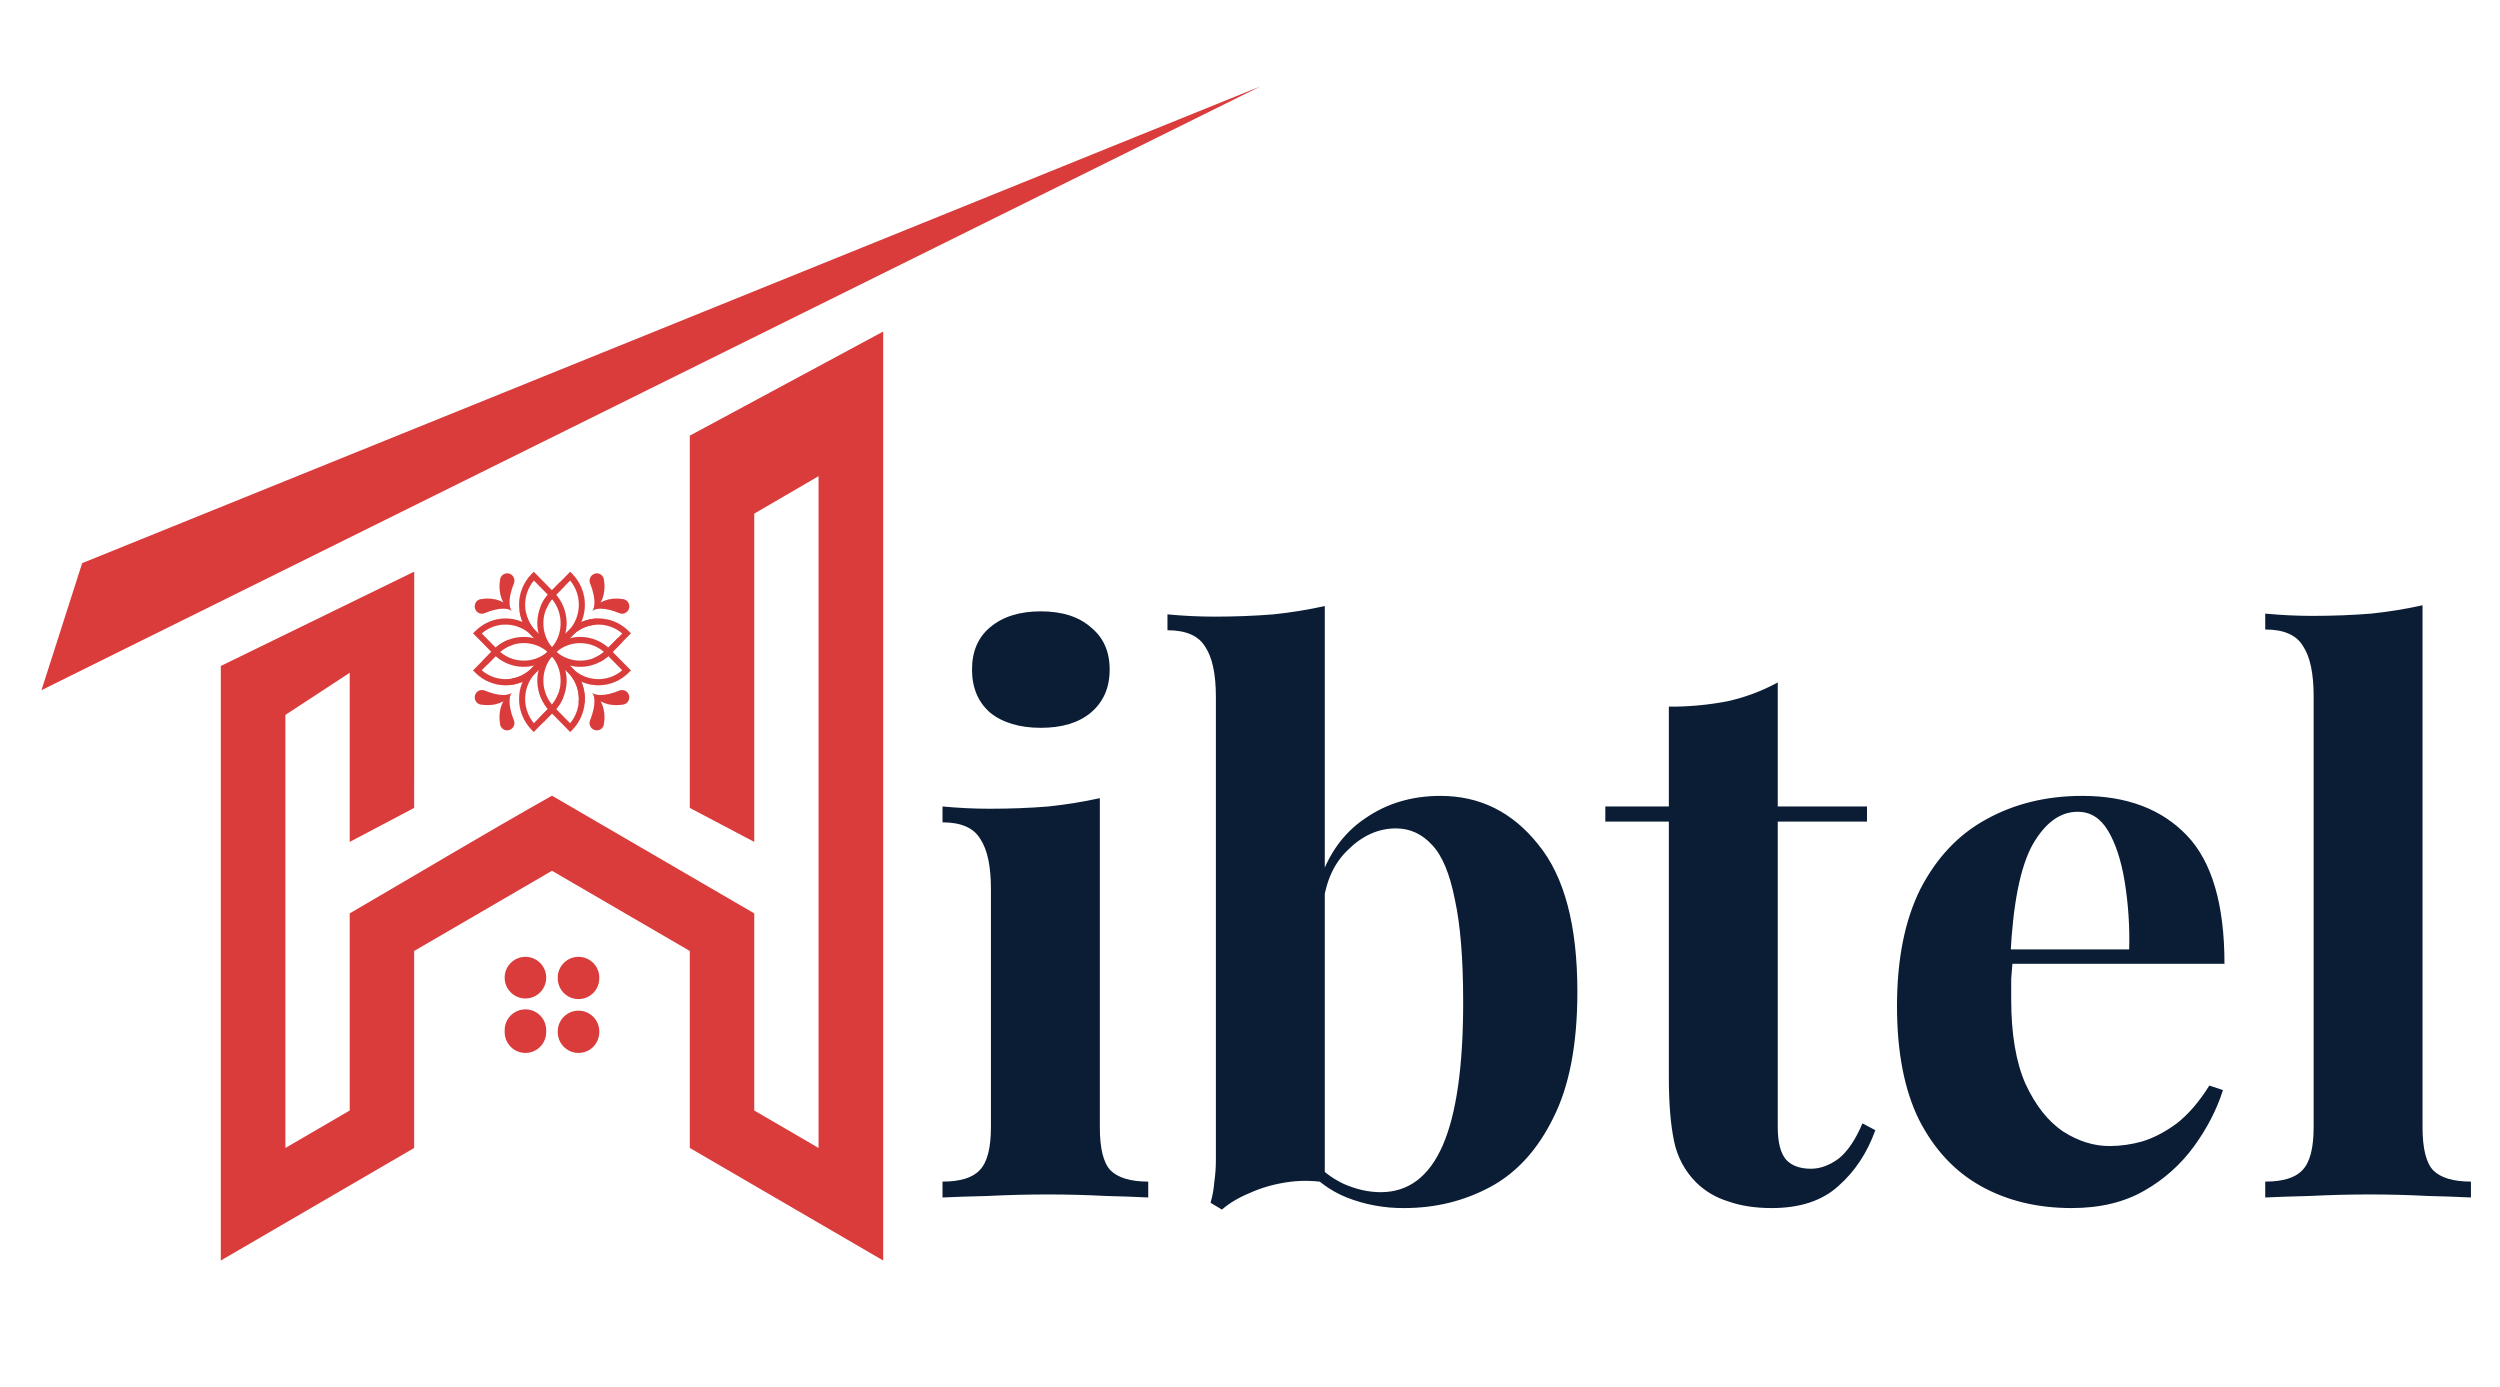
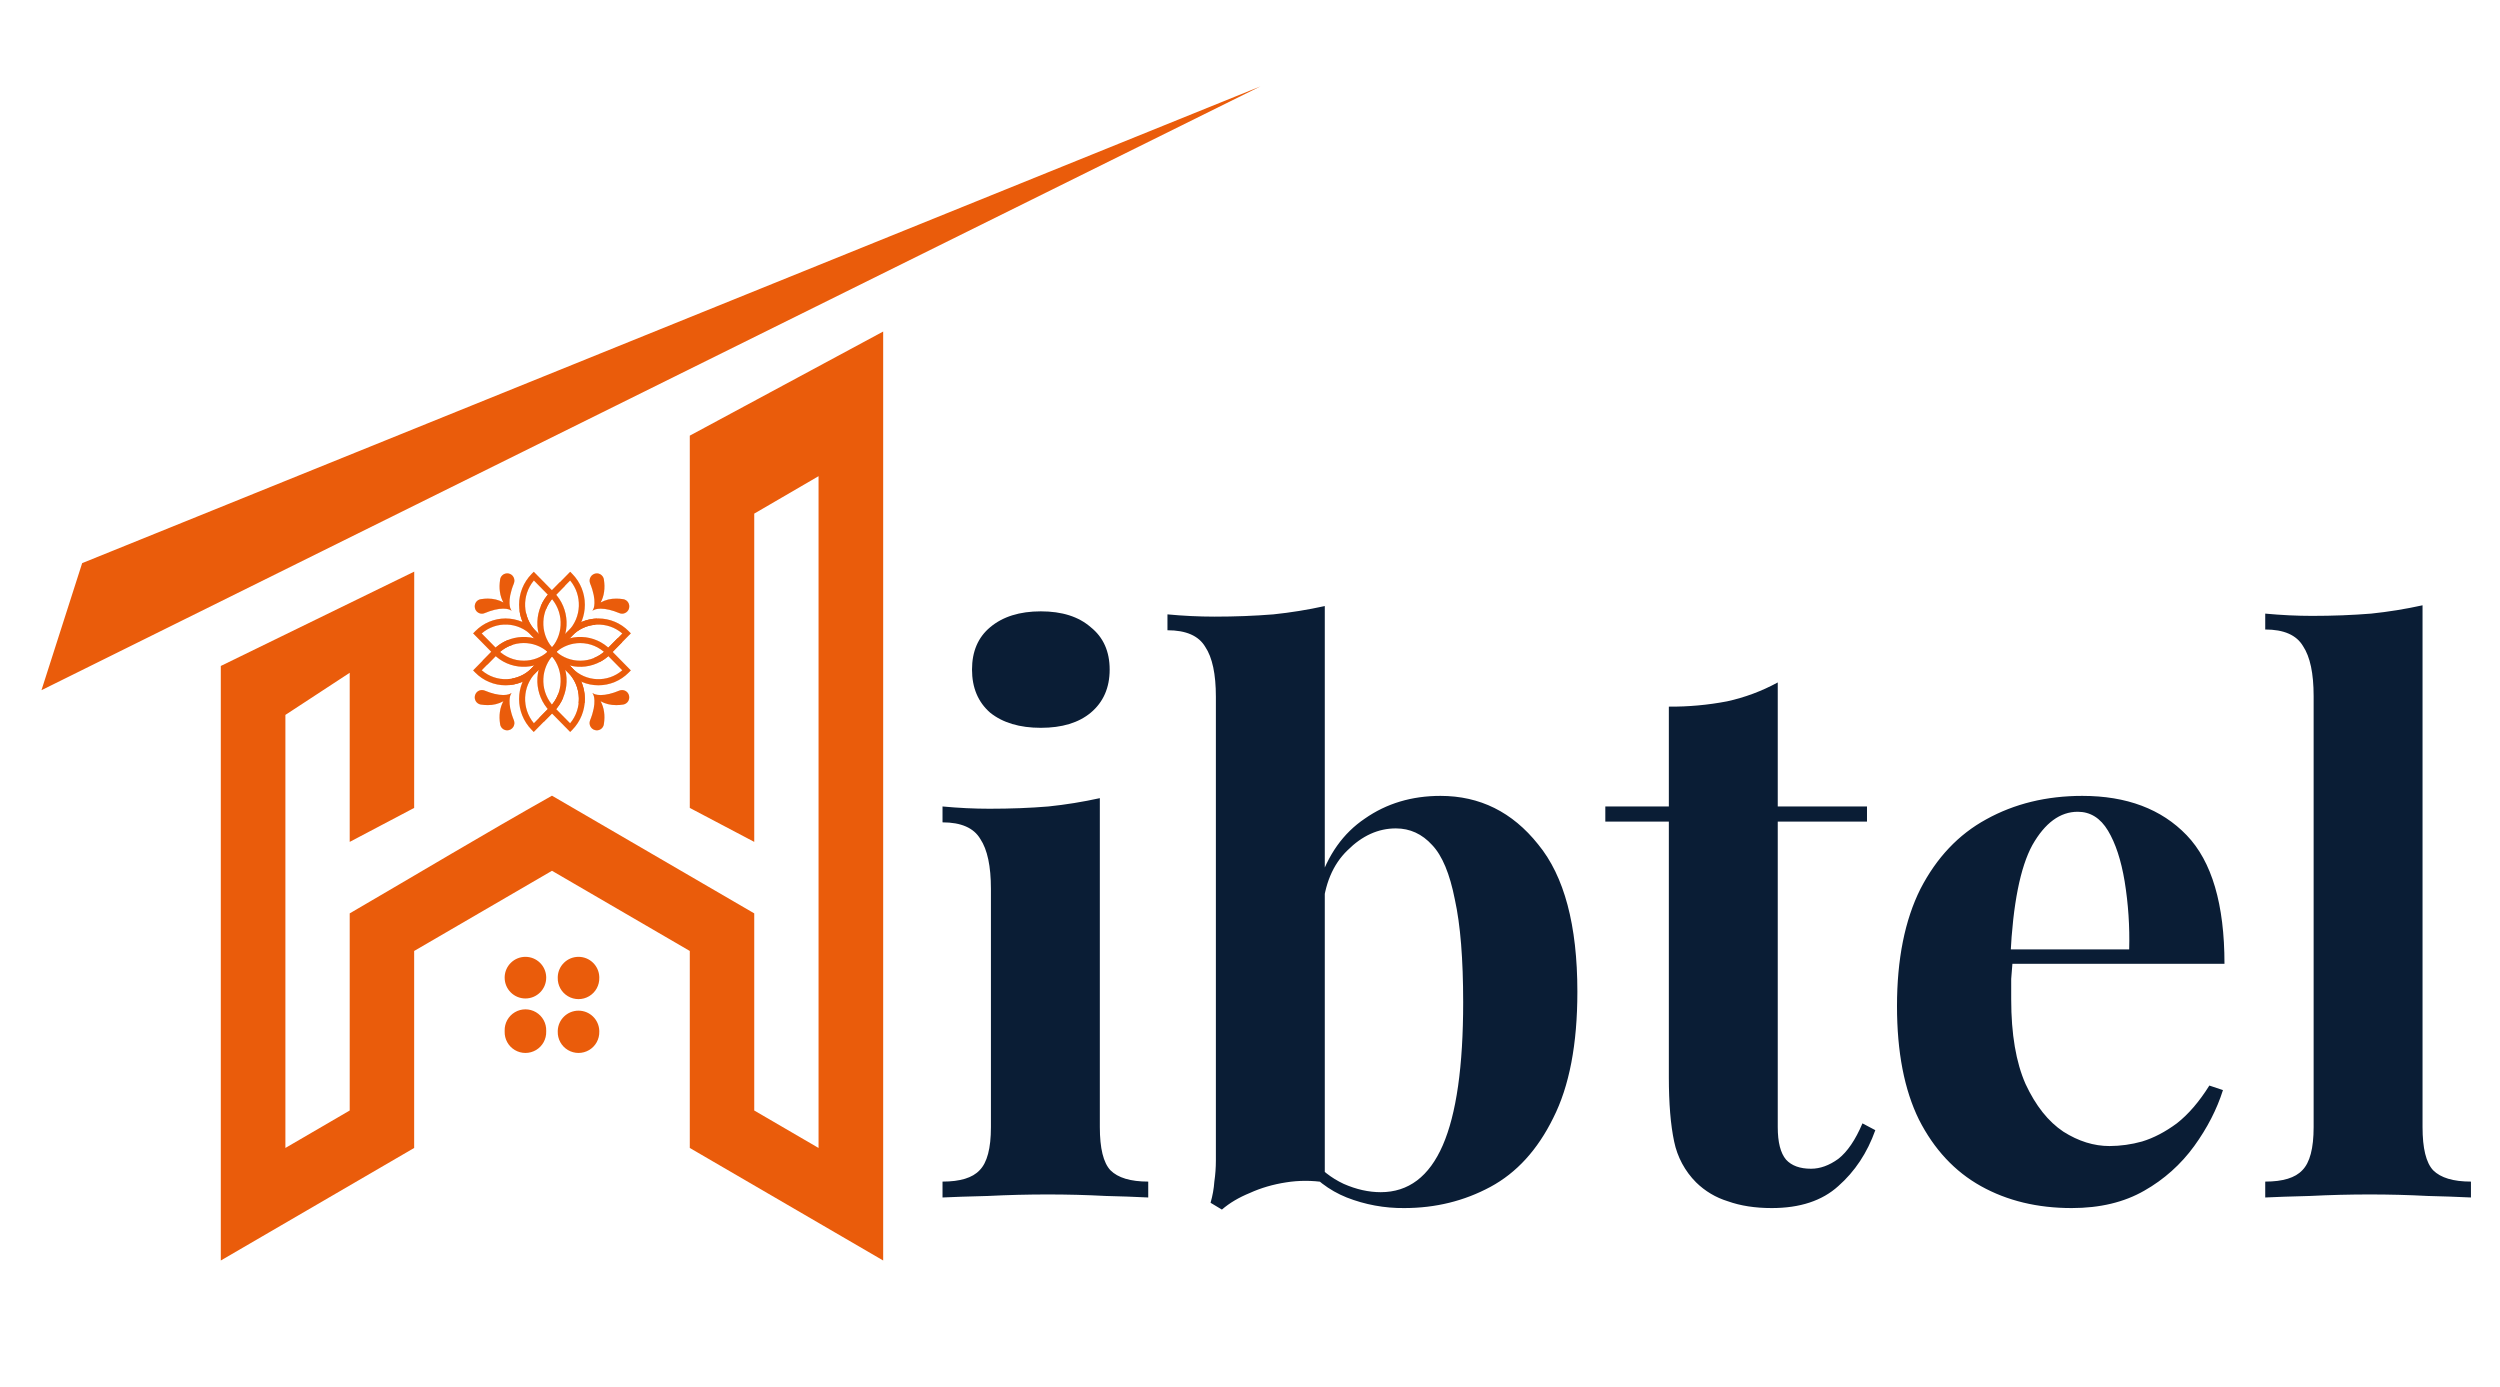
<svg xmlns="http://www.w3.org/2000/svg" width="119" height="66" viewBox="0 0 119 66" fill="none">
-   <path d="M32.834 20.737l9.205-4.956V60c-3.069-1.787-6.137-3.57-9.205-5.357v-9.377l-6.56-3.817-6.56 3.817v9.377c-3.068 1.786-6.136 3.57-9.204 5.357V31.7l9.207-4.491c0 4.316-.003 6.931-.003 11.248l-3.068 1.617v-8.05l-3.061 2.005v20.614l3.061-1.783v-9.383c3.274-1.905 6.378-3.771 9.628-5.602l9.628 5.602v9.383l3.061 1.783V22.666l-3.061 1.782v15.626l-3.068-1.617c0-4.317.002-13.404 0-17.72z" fill="#DA3C3C" />
-   <path d="M24.022 46.503a.989.989 0 011.977 0v.036a.988.988 0 11-1.977 0v-.036zm2.527 2.562a.989.989 0 011.977 0v.035a.989.989 0 11-1.977 0v-.035zm-2.527 0a.989.989 0 111.977 0v.035a.989.989 0 11-1.977 0v-.035zm2.527-2.562a.989.989 0 011.977 0v.035a.989.989 0 11-1.977 0v-.035zM3.911 26.805L60 4.11 1.974 32.853l1.937-6.048zm26.016 3.241a2.02 2.02 0 00-2.886 0l-.773.784a2.011 2.011 0 00-2.78.097l-.967.983.1.103a2.02 2.02 0 002.887 0l.772-.784a2.011 2.011 0 002.78-.097l.968-.984-.101-.102zm-4.62 1.762c-.65.66-1.69.694-2.379.097l.762-.774a1.733 1.733 0 011.243-.523c.42 0 .82.15 1.137.424l-.763.776zm3.553-.88a1.733 1.733 0 01-1.243.522c-.421 0-.82-.15-1.138-.424l.763-.774a1.738 1.738 0 012.38-.097l-.762.772z" fill="#DA3C3C" />
-   <path opacity=".3" d="M24.933 30.587c-.476 0-.922.188-1.258.529l-.78.791.018.016a1.762 1.762 0 002.41-.099l.779-.792-.018-.015a1.755 1.755 0 00-1.151-.43zm.374 1.22c-.65.662-1.69.695-2.379.098l.762-.774a1.733 1.733 0 011.243-.523c.42 0 .82.15 1.137.424l-.763.776zm3.178-2.1c-.476 0-.922.186-1.258.527l-.78.792.018.015a1.762 1.762 0 002.41-.1l.78-.791-.018-.016a1.767 1.767 0 00-1.152-.428zm.375 1.22a1.733 1.733 0 01-1.243.523c-.421 0-.82-.15-1.138-.424l.763-.774a1.738 1.738 0 012.38-.097l-.762.772zm1.067-.881a2.02 2.02 0 00-2.886 0l-.773.784a2.011 2.011 0 00-2.78.097l-.967.983.1.103a2.02 2.02 0 002.887 0l.772-.784a2.011 2.011 0 002.78-.097l.968-.984-.101-.102zm-.882 1.07a1.991 1.991 0 01-2.751.096l-.015-.014-.786.798a1.99 1.99 0 01-1.428.6 1.99 1.99 0 01-1.428-.6l-.085-.086.953-.967a1.991 1.991 0 012.75-.096l.016.014.786-.798c.38-.387.888-.6 1.428-.6.54 0 1.047.213 1.428.6l.084.085-.952.968z" fill="#DA3C3C" />
-   <path d="M29.613 30.57a.613.613 0 00-.215-.19l-.538.547c-.17.173-.371.307-.59.395a.734.734 0 00.272.19c.189-.096.364-.223.518-.38l.553-.562zm-3.505.831a.514.514 0 00-.07-.335l-.73.741c-.263.267-.589.43-.93.491-.035.1-.064.203-.089.305a2.02 2.02 0 001.219-.592l.6-.61zm-3.134.049c.068.068.143.127.225.18l.491-.499a1.75 1.75 0 01.73-.446 1.132 1.132 0 00-.232-.223 2.03 2.03 0 00-.698.464l-.516.524zm4.068-1.404l-.395.4c.08.046.19.05.286.04l.091-.015.218-.221a1.73 1.73 0 011.086-.513l.099-.294a2.02 2.02 0 00-1.385.603z" fill="#DA3C3C" />
-   <path d="M27.242 27.32l-.1-.103-.968.983a2.097 2.097 0 00-.096 2.823l-.772.785a2.097 2.097 0 000 2.93l.1.103.968-.982c.762-.774.793-2.01.096-2.824l.772-.784a2.097 2.097 0 000-2.931zm-1.068 6.334l-.762.773a1.807 1.807 0 01.096-2.416l.762-.774c.588.7.555 1.756-.096 2.417zm.105-2.833a1.805 1.805 0 01.097-2.416l.762-.774c.586.7.555 1.755-.098 2.416l-.761.774z" fill="#DA3C3C" />
-   <path opacity=".3" d="M26.272 31.204l-.78.792a1.835 1.835 0 00-.097 2.447l.016.018.78-.792c.65-.661.693-1.736.096-2.447l-.015-.018zm-.098 2.45l-.762.773a1.807 1.807 0 01.096-2.416l.762-.774c.588.7.555 1.756-.096 2.417zm.98-6.038l-.015-.018-.78.792a1.835 1.835 0 00-.097 2.446l.015.018.78-.791c.65-.661.694-1.736.097-2.447zm-.112 2.43l-.762.774a1.805 1.805 0 01.097-2.416l.762-.774c.585.7.554 1.755-.097 2.416zm.2-2.726l-.1-.103-.968.983a2.097 2.097 0 00-.096 2.823l-.772.785a2.097 2.097 0 000 2.93l.1.103.968-.982c.762-.774.793-2.01.096-2.824l.772-.784a2.097 2.097 0 000-2.931zm-.8 3.714l.013.015a2.077 2.077 0 01-.095 2.793l-.952.967-.084-.086c-.788-.8-.788-2.1 0-2.899l.785-.798-.013-.015a2.078 2.078 0 01.094-2.793l.953-.967.084.085c.787.8.787 2.1 0 2.9l-.786.798z" fill="#DA3C3C" />
-   <path d="M26.797 33.232a.742.742 0 00-.217-.225 1.77 1.77 0 01-.405.646l-.496.504a.6.6 0 00.214.193l.484-.492c.182-.187.32-.4.42-.626zm-1.053-4.384c.019.015.035.033.055.047.058.047.119.089.183.126.086-.225.216-.437.395-.619l.505-.512a.838.838 0 00-.234-.172l-.472.48a2.057 2.057 0 00-.432.65z" fill="#DA3C3C" />
-   <path d="M27.242 31.808l-.772-.785a2.097 2.097 0 00-.096-2.823l-.967-.983-.101.103a2.097 2.097 0 000 2.931l.772.784a2.097 2.097 0 00.096 2.824l.967.982.101-.102a2.097 2.097 0 000-2.931zm-1.83-4.178l.762.774c.65.66.684 1.716.097 2.416l-.762-.774a1.805 1.805 0 01-.097-2.416zm1.726 6.799l-.762-.774a1.807 1.807 0 01-.098-2.416l.763.774c.652.66.683 1.715.097 2.416z" fill="#DA3C3C" />
-   <path opacity=".3" d="M26.287 30.835a1.838 1.838 0 00-.097-2.447l-.78-.792-.015.018a1.838 1.838 0 00.098 2.447l.78.792.014-.018zm-.78-.789a1.805 1.805 0 01-.095-2.416l.762.774c.65.66.684 1.716.097 2.416l-.763-.774zm1.735 1.762l-.772-.785a2.097 2.097 0 00-.096-2.823l-.967-.983-.101.103a2.097 2.097 0 000 2.931l.772.784a2.097 2.097 0 00.096 2.824l.967.982.101-.102a2.097 2.097 0 000-2.931zm-.015 2.914l-.084.086-.953-.967a2.079 2.079 0 01-.094-2.793l.014-.016-.786-.798c-.788-.8-.788-2.1 0-2.899l.084-.086.952.968c.746.757.788 1.984.095 2.792l-.014.016.786.798c.787.8.787 2.1 0 2.899zm-.17-2.726l-.78-.792-.015.018a1.838 1.838 0 00.097 2.447l.78.792.015-.018a1.835 1.835 0 00-.097-2.447zm.08 2.433l-.761-.774a1.807 1.807 0 01-.098-2.416l.763.774c.652.66.683 1.715.097 2.416z" fill="#DA3C3C" />
-   <path d="M27.242 31.808l-.224-.228a.488.488 0 00-.249.155l.273.276c.39.396.556.934.502 1.452a.518.518 0 00.286-.01 2.086 2.086 0 00-.588-1.645zm-1.935-1.558l.427.434c.1-.022-.056-.465-.056-.465l-.17-.173a1.78 1.78 0 01-.472-.874 2.4 2.4 0 00-.307-.116c.057.438.249.86.578 1.195z" fill="#DA3C3C" />
-   <path d="M29.06 30.927a2.011 2.011 0 00-2.78-.097l-.772-.784a2.02 2.02 0 00-2.886 0l-.101.102.967.983a2.011 2.011 0 002.78.098l.773.784a2.02 2.02 0 002.886 0l.1-.103-.967-.983zm-4.127.522c-.47 0-.911-.186-1.243-.523l-.762-.774a1.739 1.739 0 012.38.098l.762.773a1.72 1.72 0 01-1.137.426zm2.31.358l-.764-.773a1.73 1.73 0 011.138-.424c.47 0 .91.185 1.242.522l.762.774a1.739 1.739 0 01-2.379-.098z" fill="#DA3C3C" />
-   <path opacity=".3" d="M29.06 30.927a2.011 2.011 0 00-2.78-.097l-.772-.784a2.02 2.02 0 00-2.886 0l-.101.102.967.983a2.011 2.011 0 002.78.098l.773.784a2.02 2.02 0 002.886 0l.1-.103-.967-.983zm.852 1.069c-.381.387-.889.6-1.428.6a1.99 1.99 0 01-1.428-.6l-.786-.798-.015.014a1.996 1.996 0 01-2.752-.096l-.952-.968.085-.085c.38-.387.887-.6 1.427-.6s1.047.213 1.428.6l.786.798.015-.014a1.996 1.996 0 012.752.096l.952.967-.084.086zm-5.847-2.29a1.76 1.76 0 00-1.152.43l-.018.015.78.792a1.762 1.762 0 002.41.1l.017-.016-.78-.791a1.754 1.754 0 00-1.257-.53zm.868 1.743c-.47 0-.911-.186-1.243-.523l-.762-.774a1.739 1.739 0 012.38.098l.762.773a1.72 1.72 0 01-1.137.426zm2.684-.862c-.423 0-.831.152-1.152.429l-.017.015.78.792a1.762 1.762 0 002.41.099l.016-.016-.78-.792a1.752 1.752 0 00-1.257-.527zm-.375 1.22l-.763-.773a1.73 1.73 0 011.138-.424c.47 0 .91.185 1.242.522l.762.774a1.739 1.739 0 01-2.379-.098z" fill="#DA3C3C" />
-   <path d="M24.143 34.764a.341.341 0 01-.337-.292c-.064-.419-.012-.787.155-1.094a1.496 1.496 0 01-.745.184c-.108 0-.216-.008-.33-.026a.342.342 0 01-.232-.151.353.353 0 01-.045-.279.342.342 0 01.46-.235c.336.14.635.212.886.212.222 0 .324-.058.325-.058l.072-.043-.041.073c-.003.004-.2.367.15 1.231a.348.348 0 01-.318.478zm4.264 0a.346.346 0 01-.318-.477c.35-.865.152-1.228.15-1.23l-.042-.074.072.043c.001 0 .102.059.326.059.25 0 .55-.072.886-.213a.341.341 0 01.46.236.359.359 0 01-.046.278.342.342 0 01-.23.15 2.143 2.143 0 01-.331.028c-.278 0-.527-.062-.746-.185.168.308.22.675.155 1.094a.338.338 0 01-.336.291zm1.204-5.553a.345.345 0 01-.128-.026c-.337-.14-.636-.213-.887-.213-.222 0-.324.06-.326.06l-.072.041.042-.073c.003-.003.2-.366-.15-1.23a.348.348 0 01.318-.477c.169 0 .31.123.337.292.064.419.012.787-.155 1.094a1.5 1.5 0 01.745-.184c.107 0 .216.008.332.026a.34.34 0 01.23.151c.054.082.07.184.046.279a.344.344 0 01-.332.26zm-6.673 0a.341.341 0 01-.33-.262.359.359 0 01.045-.278.342.342 0 01.231-.15c.116-.019.224-.028.332-.028.277 0 .527.062.745.185-.167-.308-.22-.675-.155-1.094a.341.341 0 01.643-.102c.045.09.048.194.012.286-.352.87-.153 1.229-.15 1.231l.043.073-.074-.042s-.102-.059-.325-.059c-.251 0-.55.072-.887.213a.311.311 0 01-.13.027z" fill="#DA3C3C" />
-   <path d="M28.241 29.002l-.041.073.072-.042s.102-.06.325-.06c.251 0 .55.072.887.213a.341.341 0 00.46-.236.359.359 0 00-.046-.277.342.342 0 00-.231-.152 2.157 2.157 0 00-.332-.027c-.277 0-.527.062-.745.185.167-.307.219-.675.155-1.094a.341.341 0 00-.644-.101.352.352 0 00-.011.285c.35.868.153 1.229.151 1.233zm.086-1.677a.32.32 0 01.395.262c.044.289.064.741-.196 1.155.408-.264.853-.245 1.137-.199.185.03.305.215.259.401a.318.318 0 01-.43.22c-.876-.365-1.233-.15-1.233-.15s.21-.362-.149-1.252a.326.326 0 01.217-.437zm-4.019 5.732l.042-.073-.072.042c-.001 0-.102.059-.325.059-.252 0-.55-.072-.887-.213a.341.341 0 00-.46.236.359.359 0 00.046.278c.053.08.136.136.23.151.117.018.225.027.331.027.278 0 .527-.062.746-.184-.168.307-.22.675-.155 1.094a.341.341 0 00.643.1.352.352 0 00.011-.285c-.35-.867-.151-1.23-.15-1.232zm-.086 1.675a.32.32 0 01-.394-.262c-.045-.288-.065-.74.195-1.155-.407.264-.853.245-1.136.199a.324.324 0 01-.26-.401.318.318 0 01.431-.22c.875.365 1.233.15 1.233.15s-.211.362.148 1.252a.326.326 0 01-.217.437zm.006-7.427a.34.34 0 00-.421.282c-.065.418-.013.786.154 1.093a1.498 1.498 0 00-.745-.184 2.16 2.16 0 00-.332.027.342.342 0 00-.23.151.353.353 0 00-.046.278.343.343 0 00.46.236c.336-.141.635-.213.886-.213.222 0 .324.06.325.06l.073.041-.042-.073c-.003-.003-.201-.362.15-1.23a.348.348 0 00-.012-.287.339.339 0 00-.22-.181zm.211.457c-.359.889-.148 1.252-.148 1.252s-.356-.214-1.233.15a.32.32 0 01-.43-.22.324.324 0 01.259-.4c.284-.045.729-.066 1.136.198-.26-.414-.24-.866-.195-1.154a.32.32 0 01.395-.263c.186.049.29.255.216.437zm5.172 5.085a.343.343 0 00-.128.025c-.337.141-.636.213-.887.213-.222 0-.324-.06-.326-.06l-.072-.041.042.073c.003.003.2.366-.15 1.23a.348.348 0 00.318.477.34.34 0 00.337-.292c.064-.419.012-.786-.155-1.094.218.123.469.185.745.185.107 0 .216-.01.33-.027a.342.342 0 00.231-.151.354.354 0 00.046-.278.342.342 0 00-.33-.26zm.052.668c-.284.045-.73.066-1.137-.198.26.413.241.866.196 1.154a.32.32 0 01-.395.263.325.325 0 01-.217-.437c.36-.89.149-1.252.149-1.252s.356.214 1.232-.151a.32.32 0 01.43.22.324.324 0 01-.258.401z" opacity=".3" fill="#DA3C3C" />
+   <path d="M32.834 20.737l9.205-4.956V60c-3.069-1.787-6.137-3.57-9.205-5.357v-9.377l-6.56-3.817-6.56 3.817v9.377c-3.068 1.786-6.136 3.57-9.204 5.357V31.7l9.207-4.491c0 4.316-.003 6.931-.003 11.248l-3.068 1.617v-8.05l-3.061 2.005v20.614l3.061-1.783v-9.383c3.274-1.905 6.378-3.771 9.628-5.602l9.628 5.602v9.383l3.061 1.783V22.666l-3.061 1.782v15.626l-3.068-1.617c0-4.317.002-13.404 0-17.72z" fill="#ea5c0b" />
+   <path d="M24.022 46.503a.989.989 0 011.977 0v.036a.988.988 0 11-1.977 0v-.036zm2.527 2.562a.989.989 0 011.977 0v.035a.989.989 0 11-1.977 0v-.035zm-2.527 0a.989.989 0 111.977 0v.035a.989.989 0 11-1.977 0v-.035zm2.527-2.562a.989.989 0 011.977 0v.035a.989.989 0 11-1.977 0v-.035zM3.911 26.805L60 4.11 1.974 32.853l1.937-6.048zm26.016 3.241a2.02 2.02 0 00-2.886 0l-.773.784a2.011 2.011 0 00-2.78.097l-.967.983.1.103a2.02 2.02 0 002.887 0l.772-.784a2.011 2.011 0 002.78-.097l.968-.984-.101-.102zm-4.62 1.762c-.65.66-1.69.694-2.379.097l.762-.774a1.733 1.733 0 011.243-.523c.42 0 .82.15 1.137.424l-.763.776zm3.553-.88a1.733 1.733 0 01-1.243.522c-.421 0-.82-.15-1.138-.424l.763-.774a1.738 1.738 0 012.38-.097l-.762.772z" fill="#ea5c0b" />
+   <path opacity=".3" d="M24.933 30.587c-.476 0-.922.188-1.258.529l-.78.791.018.016a1.762 1.762 0 002.41-.099l.779-.792-.018-.015a1.755 1.755 0 00-1.151-.43zm.374 1.22c-.65.662-1.69.695-2.379.098l.762-.774a1.733 1.733 0 011.243-.523c.42 0 .82.15 1.137.424l-.763.776zm3.178-2.1c-.476 0-.922.186-1.258.527l-.78.792.018.015a1.762 1.762 0 002.41-.1l.78-.791-.018-.016a1.767 1.767 0 00-1.152-.428zm.375 1.22a1.733 1.733 0 01-1.243.523c-.421 0-.82-.15-1.138-.424l.763-.774a1.738 1.738 0 012.38-.097l-.762.772zm1.067-.881a2.02 2.02 0 00-2.886 0l-.773.784a2.011 2.011 0 00-2.78.097l-.967.983.1.103a2.02 2.02 0 002.887 0l.772-.784a2.011 2.011 0 002.78-.097l.968-.984-.101-.102zm-.882 1.07a1.991 1.991 0 01-2.751.096l-.015-.014-.786.798a1.99 1.99 0 01-1.428.6 1.99 1.99 0 01-1.428-.6l-.085-.086.953-.967a1.991 1.991 0 012.75-.096l.016.014.786-.798c.38-.387.888-.6 1.428-.6.54 0 1.047.213 1.428.6l.084.085-.952.968z" fill="#ea5c0b" />
+   <path d="M29.613 30.57a.613.613 0 00-.215-.19l-.538.547c-.17.173-.371.307-.59.395a.734.734 0 00.272.19c.189-.096.364-.223.518-.38l.553-.562zm-3.505.831a.514.514 0 00-.07-.335l-.73.741c-.263.267-.589.43-.93.491-.035.1-.064.203-.089.305a2.02 2.02 0 001.219-.592l.6-.61zm-3.134.049c.068.068.143.127.225.18l.491-.499a1.75 1.75 0 01.73-.446 1.132 1.132 0 00-.232-.223 2.03 2.03 0 00-.698.464l-.516.524zm4.068-1.404l-.395.4c.08.046.19.05.286.04l.091-.015.218-.221a1.73 1.73 0 011.086-.513l.099-.294a2.02 2.02 0 00-1.385.603z" fill="#ea5c0b" />
+   <path d="M27.242 27.32l-.1-.103-.968.983a2.097 2.097 0 00-.096 2.823l-.772.785a2.097 2.097 0 000 2.93l.1.103.968-.982c.762-.774.793-2.01.096-2.824l.772-.784a2.097 2.097 0 000-2.931zm-1.068 6.334l-.762.773a1.807 1.807 0 01.096-2.416l.762-.774c.588.7.555 1.756-.096 2.417zm.105-2.833a1.805 1.805 0 01.097-2.416l.762-.774c.586.7.555 1.755-.098 2.416l-.761.774z" fill="#ea5c0b" />
+   <path opacity=".3" d="M26.272 31.204l-.78.792a1.835 1.835 0 00-.097 2.447l.016.018.78-.792c.65-.661.693-1.736.096-2.447l-.015-.018zm-.098 2.45l-.762.773a1.807 1.807 0 01.096-2.416l.762-.774c.588.7.555 1.756-.096 2.417zm.98-6.038l-.015-.018-.78.792a1.835 1.835 0 00-.097 2.446l.015.018.78-.791c.65-.661.694-1.736.097-2.447zm-.112 2.43l-.762.774a1.805 1.805 0 01.097-2.416l.762-.774c.585.7.554 1.755-.097 2.416zm.2-2.726l-.1-.103-.968.983a2.097 2.097 0 00-.096 2.823l-.772.785a2.097 2.097 0 000 2.93l.1.103.968-.982c.762-.774.793-2.01.096-2.824l.772-.784a2.097 2.097 0 000-2.931zm-.8 3.714l.013.015a2.077 2.077 0 01-.095 2.793l-.952.967-.084-.086c-.788-.8-.788-2.1 0-2.899l.785-.798-.013-.015a2.078 2.078 0 01.094-2.793l.953-.967.084.085c.787.8.787 2.1 0 2.9l-.786.798z" fill="#ea5c0b" />
+   <path d="M26.797 33.232a.742.742 0 00-.217-.225 1.77 1.77 0 01-.405.646l-.496.504a.6.6 0 00.214.193l.484-.492c.182-.187.32-.4.42-.626zm-1.053-4.384c.019.015.035.033.055.047.058.047.119.089.183.126.086-.225.216-.437.395-.619l.505-.512a.838.838 0 00-.234-.172l-.472.48a2.057 2.057 0 00-.432.65z" fill="#ea5c0b" />
+   <path d="M27.242 31.808l-.772-.785a2.097 2.097 0 00-.096-2.823l-.967-.983-.101.103a2.097 2.097 0 000 2.931l.772.784a2.097 2.097 0 00.096 2.824l.967.982.101-.102a2.097 2.097 0 000-2.931zm-1.83-4.178l.762.774c.65.66.684 1.716.097 2.416l-.762-.774a1.805 1.805 0 01-.097-2.416zm1.726 6.799l-.762-.774a1.807 1.807 0 01-.098-2.416l.763.774c.652.66.683 1.715.097 2.416z" fill="#ea5c0b" />
+   <path opacity=".3" d="M26.287 30.835a1.838 1.838 0 00-.097-2.447l-.78-.792-.015.018a1.838 1.838 0 00.098 2.447l.78.792.014-.018zm-.78-.789a1.805 1.805 0 01-.095-2.416l.762.774c.65.66.684 1.716.097 2.416l-.763-.774zm1.735 1.762l-.772-.785a2.097 2.097 0 00-.096-2.823l-.967-.983-.101.103a2.097 2.097 0 000 2.931l.772.784a2.097 2.097 0 00.096 2.824l.967.982.101-.102a2.097 2.097 0 000-2.931zm-.015 2.914l-.084.086-.953-.967a2.079 2.079 0 01-.094-2.793l.014-.016-.786-.798c-.788-.8-.788-2.1 0-2.899l.084-.086.952.968c.746.757.788 1.984.095 2.792l-.014.016.786.798c.787.8.787 2.1 0 2.899zm-.17-2.726l-.78-.792-.015.018a1.838 1.838 0 00.097 2.447l.78.792.015-.018a1.835 1.835 0 00-.097-2.447zm.08 2.433l-.761-.774a1.807 1.807 0 01-.098-2.416l.763.774c.652.66.683 1.715.097 2.416z" fill="#ea5c0b" />
+   <path d="M27.242 31.808l-.224-.228a.488.488 0 00-.249.155l.273.276c.39.396.556.934.502 1.452a.518.518 0 00.286-.01 2.086 2.086 0 00-.588-1.645zm-1.935-1.558l.427.434c.1-.022-.056-.465-.056-.465l-.17-.173a1.78 1.78 0 01-.472-.874 2.4 2.4 0 00-.307-.116c.057.438.249.86.578 1.195z" fill="#ea5c0b" />
+   <path d="M29.06 30.927a2.011 2.011 0 00-2.78-.097l-.772-.784a2.02 2.02 0 00-2.886 0l-.101.102.967.983a2.011 2.011 0 002.78.098l.773.784a2.02 2.02 0 002.886 0l.1-.103-.967-.983zm-4.127.522c-.47 0-.911-.186-1.243-.523l-.762-.774a1.739 1.739 0 012.38.098l.762.773a1.72 1.72 0 01-1.137.426zm2.31.358l-.764-.773a1.73 1.73 0 011.138-.424c.47 0 .91.185 1.242.522l.762.774a1.739 1.739 0 01-2.379-.098z" fill="#ea5c0b" />
+   <path opacity=".3" d="M29.06 30.927a2.011 2.011 0 00-2.78-.097l-.772-.784a2.02 2.02 0 00-2.886 0l-.101.102.967.983a2.011 2.011 0 002.78.098l.773.784a2.02 2.02 0 002.886 0l.1-.103-.967-.983zm.852 1.069c-.381.387-.889.6-1.428.6a1.99 1.99 0 01-1.428-.6l-.786-.798-.015.014a1.996 1.996 0 01-2.752-.096l-.952-.968.085-.085c.38-.387.887-.6 1.427-.6s1.047.213 1.428.6l.786.798.015-.014a1.996 1.996 0 012.752.096l.952.967-.084.086zm-5.847-2.29a1.76 1.76 0 00-1.152.43l-.018.015.78.792a1.762 1.762 0 002.41.1l.017-.016-.78-.791a1.754 1.754 0 00-1.257-.53zm.868 1.743c-.47 0-.911-.186-1.243-.523l-.762-.774a1.739 1.739 0 012.38.098l.762.773a1.72 1.72 0 01-1.137.426zm2.684-.862c-.423 0-.831.152-1.152.429l-.017.015.78.792a1.762 1.762 0 002.41.099l.016-.016-.78-.792a1.752 1.752 0 00-1.257-.527zm-.375 1.22l-.763-.773a1.73 1.73 0 011.138-.424c.47 0 .91.185 1.242.522l.762.774a1.739 1.739 0 01-2.379-.098z" fill="#ea5c0b" />
+   <path d="M24.143 34.764a.341.341 0 01-.337-.292c-.064-.419-.012-.787.155-1.094a1.496 1.496 0 01-.745.184c-.108 0-.216-.008-.33-.026a.342.342 0 01-.232-.151.353.353 0 01-.045-.279.342.342 0 01.46-.235c.336.14.635.212.886.212.222 0 .324-.058.325-.058l.072-.043-.041.073c-.003.004-.2.367.15 1.231a.348.348 0 01-.318.478zm4.264 0a.346.346 0 01-.318-.477c.35-.865.152-1.228.15-1.23l-.042-.074.072.043c.001 0 .102.059.326.059.25 0 .55-.072.886-.213a.341.341 0 01.46.236.359.359 0 01-.046.278.342.342 0 01-.23.15 2.143 2.143 0 01-.331.028c-.278 0-.527-.062-.746-.185.168.308.22.675.155 1.094a.338.338 0 01-.336.291zm1.204-5.553a.345.345 0 01-.128-.026c-.337-.14-.636-.213-.887-.213-.222 0-.324.06-.326.06l-.072.041.042-.073c.003-.003.2-.366-.15-1.23a.348.348 0 01.318-.477c.169 0 .31.123.337.292.064.419.012.787-.155 1.094a1.5 1.5 0 01.745-.184c.107 0 .216.008.332.026a.34.34 0 01.23.151c.054.082.07.184.046.279a.344.344 0 01-.332.26zm-6.673 0a.341.341 0 01-.33-.262.359.359 0 01.045-.278.342.342 0 01.231-.15c.116-.019.224-.028.332-.028.277 0 .527.062.745.185-.167-.308-.22-.675-.155-1.094a.341.341 0 01.643-.102c.045.09.048.194.012.286-.352.87-.153 1.229-.15 1.231l.043.073-.074-.042s-.102-.059-.325-.059c-.251 0-.55.072-.887.213a.311.311 0 01-.13.027z" fill="#ea5c0b" />
+   <path d="M28.241 29.002l-.041.073.072-.042s.102-.06.325-.06c.251 0 .55.072.887.213a.341.341 0 00.46-.236.359.359 0 00-.046-.277.342.342 0 00-.231-.152 2.157 2.157 0 00-.332-.027c-.277 0-.527.062-.745.185.167-.307.219-.675.155-1.094a.341.341 0 00-.644-.101.352.352 0 00-.011.285c.35.868.153 1.229.151 1.233zm.086-1.677a.32.32 0 01.395.262c.044.289.064.741-.196 1.155.408-.264.853-.245 1.137-.199.185.03.305.215.259.401a.318.318 0 01-.43.22c-.876-.365-1.233-.15-1.233-.15s.21-.362-.149-1.252a.326.326 0 01.217-.437zm-4.019 5.732l.042-.073-.072.042c-.001 0-.102.059-.325.059-.252 0-.55-.072-.887-.213a.341.341 0 00-.46.236.359.359 0 00.046.278c.053.08.136.136.23.151.117.018.225.027.331.027.278 0 .527-.062.746-.184-.168.307-.22.675-.155 1.094a.341.341 0 00.643.1.352.352 0 00.011-.285c-.35-.867-.151-1.23-.15-1.232zm-.086 1.675a.32.32 0 01-.394-.262c-.045-.288-.065-.74.195-1.155-.407.264-.853.245-1.136.199a.324.324 0 01-.26-.401.318.318 0 01.431-.22c.875.365 1.233.15 1.233.15s-.211.362.148 1.252a.326.326 0 01-.217.437zm.006-7.427a.34.34 0 00-.421.282c-.065.418-.013.786.154 1.093a1.498 1.498 0 00-.745-.184 2.16 2.16 0 00-.332.027.342.342 0 00-.23.151.353.353 0 00-.046.278.343.343 0 00.46.236c.336-.141.635-.213.886-.213.222 0 .324.06.325.06l.073.041-.042-.073c-.003-.003-.201-.362.15-1.23a.348.348 0 00-.012-.287.339.339 0 00-.22-.181zm.211.457c-.359.889-.148 1.252-.148 1.252s-.356-.214-1.233.15a.32.32 0 01-.43-.22.324.324 0 01.259-.4c.284-.045.729-.066 1.136.198-.26-.414-.24-.866-.195-1.154a.32.32 0 01.395-.263c.186.049.29.255.216.437zm5.172 5.085a.343.343 0 00-.128.025c-.337.141-.636.213-.887.213-.222 0-.324-.06-.326-.06l-.072-.041.042.073c.003.003.2.366-.15 1.23a.348.348 0 00.318.477.34.34 0 00.337-.292c.064-.419.012-.786-.155-1.094.218.123.469.185.745.185.107 0 .216-.01.33-.027a.342.342 0 00.231-.151.354.354 0 00.046-.278.342.342 0 00-.33-.26zm.052.668c-.284.045-.73.066-1.137-.198.26.413.241.866.196 1.154a.32.32 0 01-.395.263.325.325 0 01-.217-.437c.36-.89.149-1.252.149-1.252s.356.214 1.232-.151a.32.32 0 01.43.22.324.324 0 01-.258.401z" opacity=".3" fill="#ea5c0b" />
  <path d="M49.544 29.1c1.008 0 1.8.252 2.376.756.6.48.9 1.152.9 2.016 0 .864-.3 1.548-.9 2.052-.576.48-1.368.72-2.376.72-1.008 0-1.812-.24-2.412-.72-.576-.504-.864-1.188-.864-2.052 0-.864.288-1.536.864-2.016.6-.504 1.404-.756 2.412-.756zm2.808 8.892v15.66c0 1.008.168 1.692.504 2.052.36.36.96.54 1.8.54V57a76.663 76.663 0 00-2.016-.072 52.737 52.737 0 00-2.772-.072c-.936 0-1.884.024-2.844.072-.96.024-1.68.048-2.16.072v-.756c.84 0 1.428-.18 1.764-.54.36-.36.54-1.044.54-2.052v-11.34c0-1.08-.168-1.872-.504-2.376-.312-.528-.912-.792-1.8-.792v-.756c.768.072 1.512.108 2.232.108 1.008 0 1.944-.036 2.808-.108a21.774 21.774 0 002.448-.396zm16.215-.108c1.873 0 3.42.768 4.645 2.304 1.248 1.512 1.871 3.852 1.871 7.02 0 2.496-.383 4.5-1.151 6.012-.745 1.512-1.74 2.604-2.989 3.276-1.248.672-2.615 1.008-4.103 1.008A7.3 7.3 0 0164.103 57c-.84-.336-1.56-.888-2.16-1.656l.505-.18a4.21 4.21 0 001.511 1.188c.6.264 1.188.396 1.764.396 1.32 0 2.305-.744 2.953-2.232.647-1.488.971-3.756.971-6.804 0-2.064-.132-3.696-.396-4.896-.24-1.224-.6-2.088-1.08-2.592-.48-.528-1.056-.792-1.728-.792-.84 0-1.608.348-2.303 1.044-.697.672-1.093 1.62-1.188 2.844l-.18-1.26c.431-1.368 1.163-2.4 2.196-3.096 1.031-.72 2.231-1.08 3.6-1.08zm-5.507-9.036V56.28a5.888 5.888 0 00-1.837 0c-.623.096-1.2.264-1.727.504-.529.216-.973.48-1.333.792l-.54-.324c.096-.336.157-.672.18-1.008.049-.336.073-.672.073-1.008V33.168c0-1.08-.168-1.872-.505-2.376-.312-.528-.912-.792-1.8-.792v-.756a23.96 23.96 0 002.233.108c.983 0 1.92-.036 2.807-.108a21.774 21.774 0 002.449-.396zm21.561 3.636v5.904h4.248v.72h-4.248v14.544c0 .72.132 1.236.396 1.548.264.288.66.432 1.188.432.432 0 .864-.156 1.296-.468.432-.336.816-.9 1.152-1.692l.612.324c-.384 1.08-.972 1.968-1.764 2.664-.768.696-1.824 1.044-3.168 1.044-.792 0-1.488-.108-2.088-.324a3.688 3.688 0 01-1.512-.9 3.848 3.848 0 01-1.044-1.944c-.168-.792-.252-1.812-.252-3.06V39.108h-3.024v-.72h3.024v-4.752a14.16 14.16 0 002.772-.252 9.087 9.087 0 002.412-.9zm14.496 5.4c2.112 0 3.768.624 4.968 1.872 1.2 1.248 1.8 3.288 1.8 6.12H94.041l-.072-.684h7.38a17.21 17.21 0 00-.216-3.24c-.168-1.008-.432-1.812-.792-2.412-.36-.6-.84-.9-1.44-.9-.84 0-1.56.528-2.16 1.584-.576 1.056-.924 2.808-1.044 5.256l.108.216-.072.9v.972c0 1.656.228 3 .684 4.032.48 1.032 1.08 1.788 1.8 2.268.72.456 1.452.684 2.196.684a5.87 5.87 0 001.548-.216c.552-.168 1.104-.456 1.656-.864.552-.432 1.068-1.032 1.548-1.8l.648.216c-.288.912-.744 1.8-1.368 2.664a7.5 7.5 0 01-2.376 2.124c-.96.552-2.112.828-3.456.828-1.632 0-3.072-.348-4.32-1.044-1.248-.696-2.232-1.752-2.952-3.168-.696-1.416-1.044-3.216-1.044-5.4 0-2.232.372-4.092 1.116-5.58.768-1.488 1.812-2.592 3.132-3.312 1.344-.744 2.868-1.116 4.572-1.116zm16.196-9.072v24.84c0 1.008.168 1.692.504 2.052.36.36.96.54 1.8.54V57a85.453 85.453 0 00-2.052-.072 52.737 52.737 0 00-2.772-.072c-.936 0-1.884.024-2.844.072-.936.024-1.644.048-2.124.072v-.756c.84 0 1.428-.18 1.764-.54.36-.36.54-1.044.54-2.052v-20.52c0-1.08-.168-1.872-.504-2.376-.312-.528-.912-.792-1.8-.792v-.756c.768.072 1.512.108 2.232.108.984 0 1.92-.036 2.808-.108a21.774 21.774 0 002.448-.396z" fill="#0A1D35" />
</svg>
